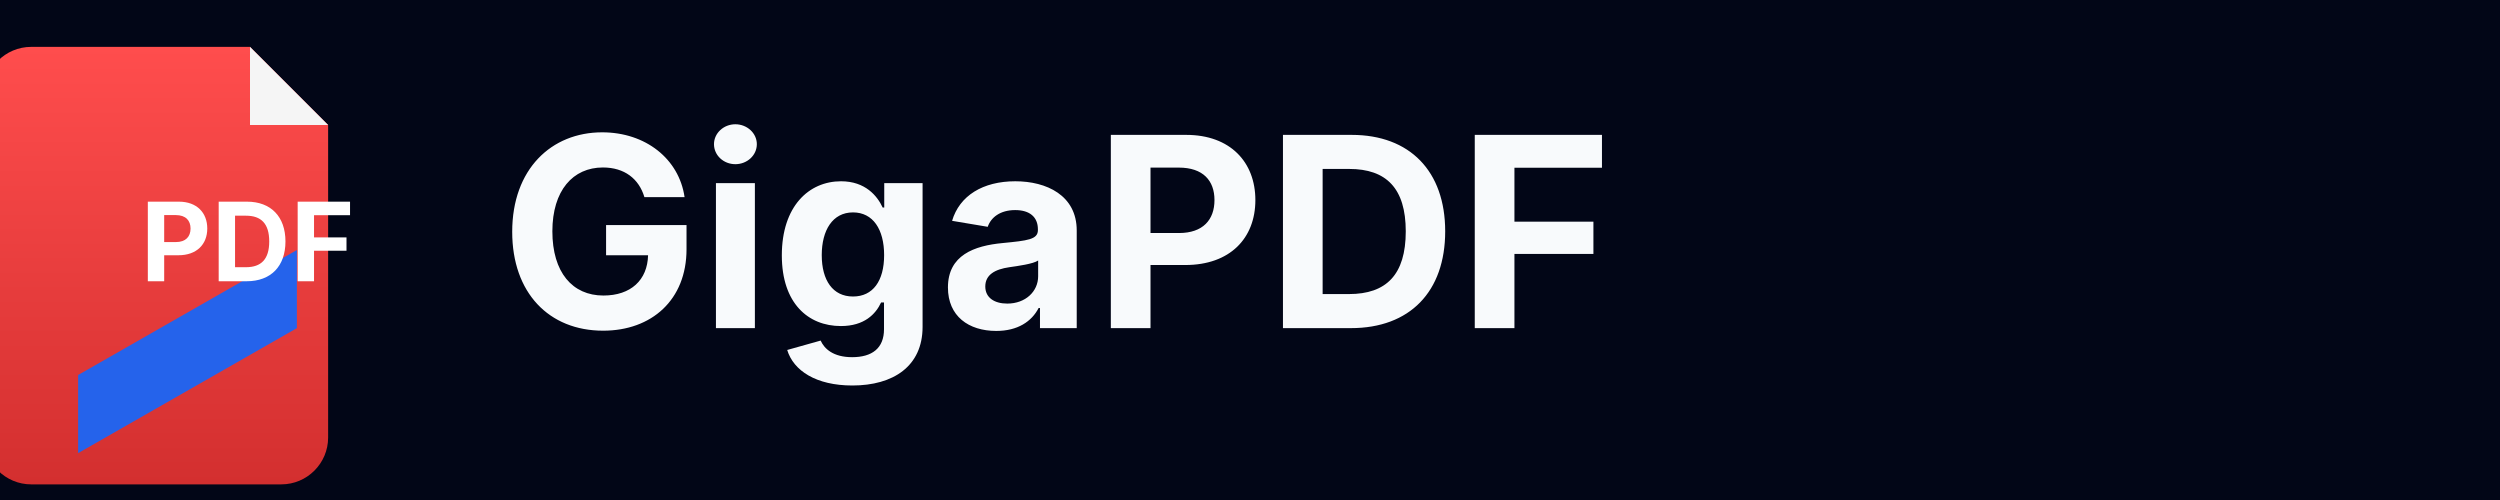
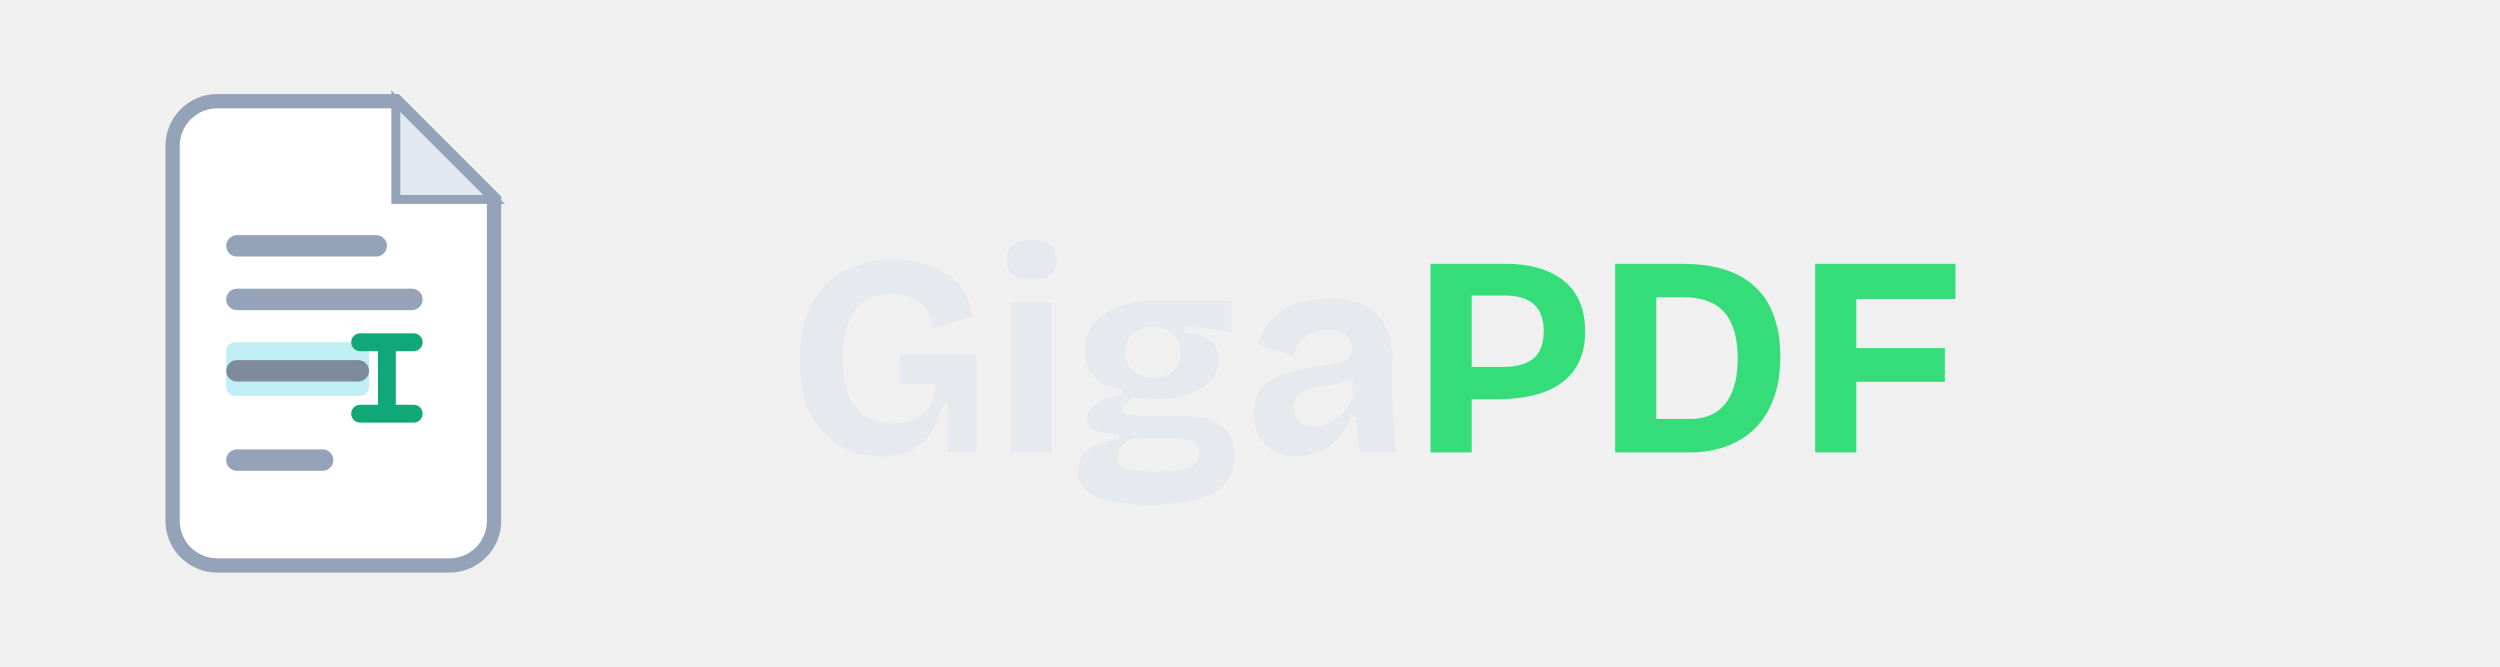
- <svg xmlns="http://www.w3.org/2000/svg" width="320" height="64" viewBox="0 0 320 64">
-   <rect width="100%" height="100%" fill="#020617" />
-   <g transform="translate(0,0) scale(1)">
-     <g transform="translate(0,4) scale(1)">
-       <g>
-         <defs>
-           <linearGradient id="redGrad" x1="0" y1="0" x2="0" y2="1">
-             <stop offset="0%" stop-color="#FF4D4D" />
-             <stop offset="100%" stop-color="#D32F2F" />
-           </linearGradient>
-         </defs>
-         <path d="M4 2h28l10 10v40a6 6 0 0 1-6 6H4a6 6 0 0 1-6-6V8a6 6 0 0 1 6-6z" fill="url(#redGrad)" />
-         <path d="M32 2v10h10" fill="#F5F5F5" />
-         <path d="M10 44l28-16v10L10 54z" fill="#2563EB" />
-         <text x="18" y="32" font-size="14" font-family="Inter, Arial" fill="white" font-weight="700">PDF</text>
-       </g>
-     </g>
-     <text x="64" y="42" font-size="34" font-family="Inter, Arial" fill="#F8FAFC" font-weight="700">GigaPDF</text>
+ <svg xmlns="http://www.w3.org/2000/svg" width="210" height="56" viewBox="0 0 210 56">
+   <g transform="translate(4 4) scale(0.75)">
+     <path d="M14 11 a5 5 0 0 1 5 -5 H39 L50 17 V53 a5 5 0 0 1 -5 5 H19 a5 5 0 0 1 -5 -5 Z" fill="#FFFFFF" stroke="#94A3B8" stroke-width="1.6" />
+     <path d="M39 6 L50 17 L39 17 Z" fill="#E2E8F0" stroke="#94A3B8" stroke-width="1" />
+     <rect x="20" y="21" width="18" height="2.4" rx="1.2" fill="#94A3B8" />
+     <rect x="20" y="27" width="22" height="2.4" rx="1.2" fill="#94A3B8" />
+     <rect x="20" y="33" width="16" height="6" rx="1" fill="#BFEFF4" />
+     <rect x="20" y="35" width="16" height="2.4" rx="1.2" fill="#7E8B9C" />
+     <path d="M35 33 H41 M38 33 V41 M35 41 H41" fill="none" stroke="#11A877" stroke-width="2" stroke-linecap="round" />
+     <rect x="20" y="45" width="12" height="2.4" rx="1.2" fill="#94A3B8" />
  </g>
+   <path transform="matrix(0.024 0 0 -0.024 66.0 38)" d="M334 -14Q253 -14 188.5 23.5Q124 61 86.5 135.5Q49 210 49 323Q49 406 70.5 470.5Q92 535 133.5 580.5Q175 626 236.0 650.0Q297 674 377 674Q437 674 486.0 660.0Q535 646 571.0 620.0Q607 594 627.5 557.5Q648 521 650 475L514 433Q512 475 492.5 502.0Q473 529 441.5 542.5Q410 556 371 556Q317 556 278.5 531.5Q240 507 220.0 456.5Q200 406 200 329Q200 270 211.5 227.5Q223 185 246.0 157.0Q269 129 301.0 115.5Q333 102 375 102Q419 102 451.5 116.5Q484 131 503.5 161.5Q523 192 525 239H400V343H667V222V0H567L569 169H551Q535 109 508.0 68.5Q481 28 438.5 7.0Q396 -14 334 -14Z" fill="#E6E9ED" />
+   <path transform="matrix(0.024 0 0 -0.024 83.304 38)" d="M66 0V525H210V0ZM139 604Q97 604 74.5 621.5Q52 639 52 673Q52 708 74.5 726.0Q97 744 139 744Q182 744 204.5 726.0Q227 708 227 673Q227 640 204.5 622.0Q182 604 139 604Z" fill="#E6E9ED" />
+   <path transform="matrix(0.024 0 0 -0.024 89.952 38)" d="M274 -183Q188 -183 132.5 -169.5Q77 -156 51.0 -130.0Q25 -104 25 -65Q25 -19 61.5 10.0Q98 39 169 45V65Q115 65 86.0 76.5Q57 88 57 117Q57 145 85.5 167.0Q114 189 180 202V222Q118 226 83.0 262.0Q48 298 48 355Q48 405 76.0 444.5Q104 484 159.5 507.5Q215 531 296 531H562V421L397 444V421Q461 412 489.5 389.0Q518 366 518 325Q518 284 491.0 253.0Q464 222 414.5 204.5Q365 187 296 187Q283 187 268.0 188.0Q253 189 218 193Q199 179 188.5 168.5Q178 158 178 149Q178 142 185.5 137.0Q193 132 205.5 130.0Q218 128 231 128H381Q401 128 433.0 125.5Q465 123 497.0 110.0Q529 97 551.0 68.5Q573 40 573 -13Q573 -71 540.5 -109.0Q508 -147 441.5 -165.0Q375 -183 274 -183ZM290 -68Q351 -68 385.0 -61.5Q419 -55 433.5 -40.5Q448 -26 448 -4Q448 16 439.5 27.0Q431 38 417.5 42.5Q404 47 390.5 48.5Q377 50 367 50H241Q199 46 180.5 27.5Q162 9 162 -15Q162 -37 176.0 -48.0Q190 -59 218.5 -63.5Q247 -68 290 -68ZM288 262Q336 262 360.0 285.5Q384 309 384 347Q384 387 359.5 413.0Q335 439 288 439Q242 439 216.0 413.5Q190 388 190 348Q190 323 201.5 303.5Q213 284 235.0 273.0Q257 262 288 262Z" fill="#E6E9ED" />
+   <path transform="matrix(0.024 0 0 -0.024 104.376 38)" d="M189 -14Q145 -14 111.0 3.5Q77 21 58.0 54.0Q39 87 39 136Q39 179 55.5 208.0Q72 237 104.0 255.0Q136 273 183.0 285.0Q230 297 290 306Q322 311 342.5 315.5Q363 320 373.0 330.5Q383 341 383 361Q383 389 363.0 409.0Q343 429 300 429Q271 429 246.5 419.0Q222 409 204.5 389.0Q187 369 179 338L52 377Q64 418 86.5 448.0Q109 478 141.0 498.5Q173 519 214.0 529.0Q255 539 303 539Q380 539 428.5 514.5Q477 490 501.0 438.5Q525 387 525 306V216Q525 181 526.5 145.0Q528 109 530.5 72.5Q533 36 536 0H409Q405 25 401.5 57.5Q398 90 396 123H378Q364 85 338.0 54.0Q312 23 274.5 4.5Q237 -14 189 -14ZM250 90Q269 90 288.5 97.0Q308 104 326.5 116.5Q345 129 360.5 148.0Q376 167 386 191L384 275L407 270Q389 257 365.0 249.5Q341 242 315.5 238.0Q290 234 265.0 229.0Q240 224 220.5 216.0Q201 208 189.5 194.5Q178 181 178 157Q178 126 198.0 108.0Q218 90 250 90Z" fill="#E6E9ED" />
+   <path transform="matrix(0.024 0 0 -0.024 118.416 38)" d="M174 186V299H325Q397 299 433.0 328.5Q469 358 469 426Q469 486 435.5 517.5Q402 549 332 549H174V660H336Q400 660 451.5 645.0Q503 630 539.5 600.5Q576 571 595.0 526.5Q614 482 614 422Q614 345 579.0 292.5Q544 240 475.5 213.0Q407 186 305 186ZM73 0V660H217V0Z" fill="#34DD79" />
+   <path transform="matrix(0.024 0 0 -0.024 133.92 38)" d="M142 0V117H334Q390 117 427.0 141.5Q464 166 483.0 213.0Q502 260 502 328Q502 384 490.0 424.5Q478 465 454.5 491.0Q431 517 395.5 530.0Q360 543 312 543H142V660H307Q427 660 503.0 621.0Q579 582 615.0 509.5Q651 437 651 336Q651 260 633.0 204.0Q615 148 584.5 109.0Q554 70 514.0 46.0Q474 22 429.0 11.0Q384 0 338 0ZM73 0V660H217V0Z" fill="#34DD79" />
+   <path transform="matrix(0.024 0 0 -0.024 150.72 38)" d="M73 0V660H217V0ZM142 247V365H527V247ZM142 537V660H564V537Z" fill="#34DD79" />
</svg>
